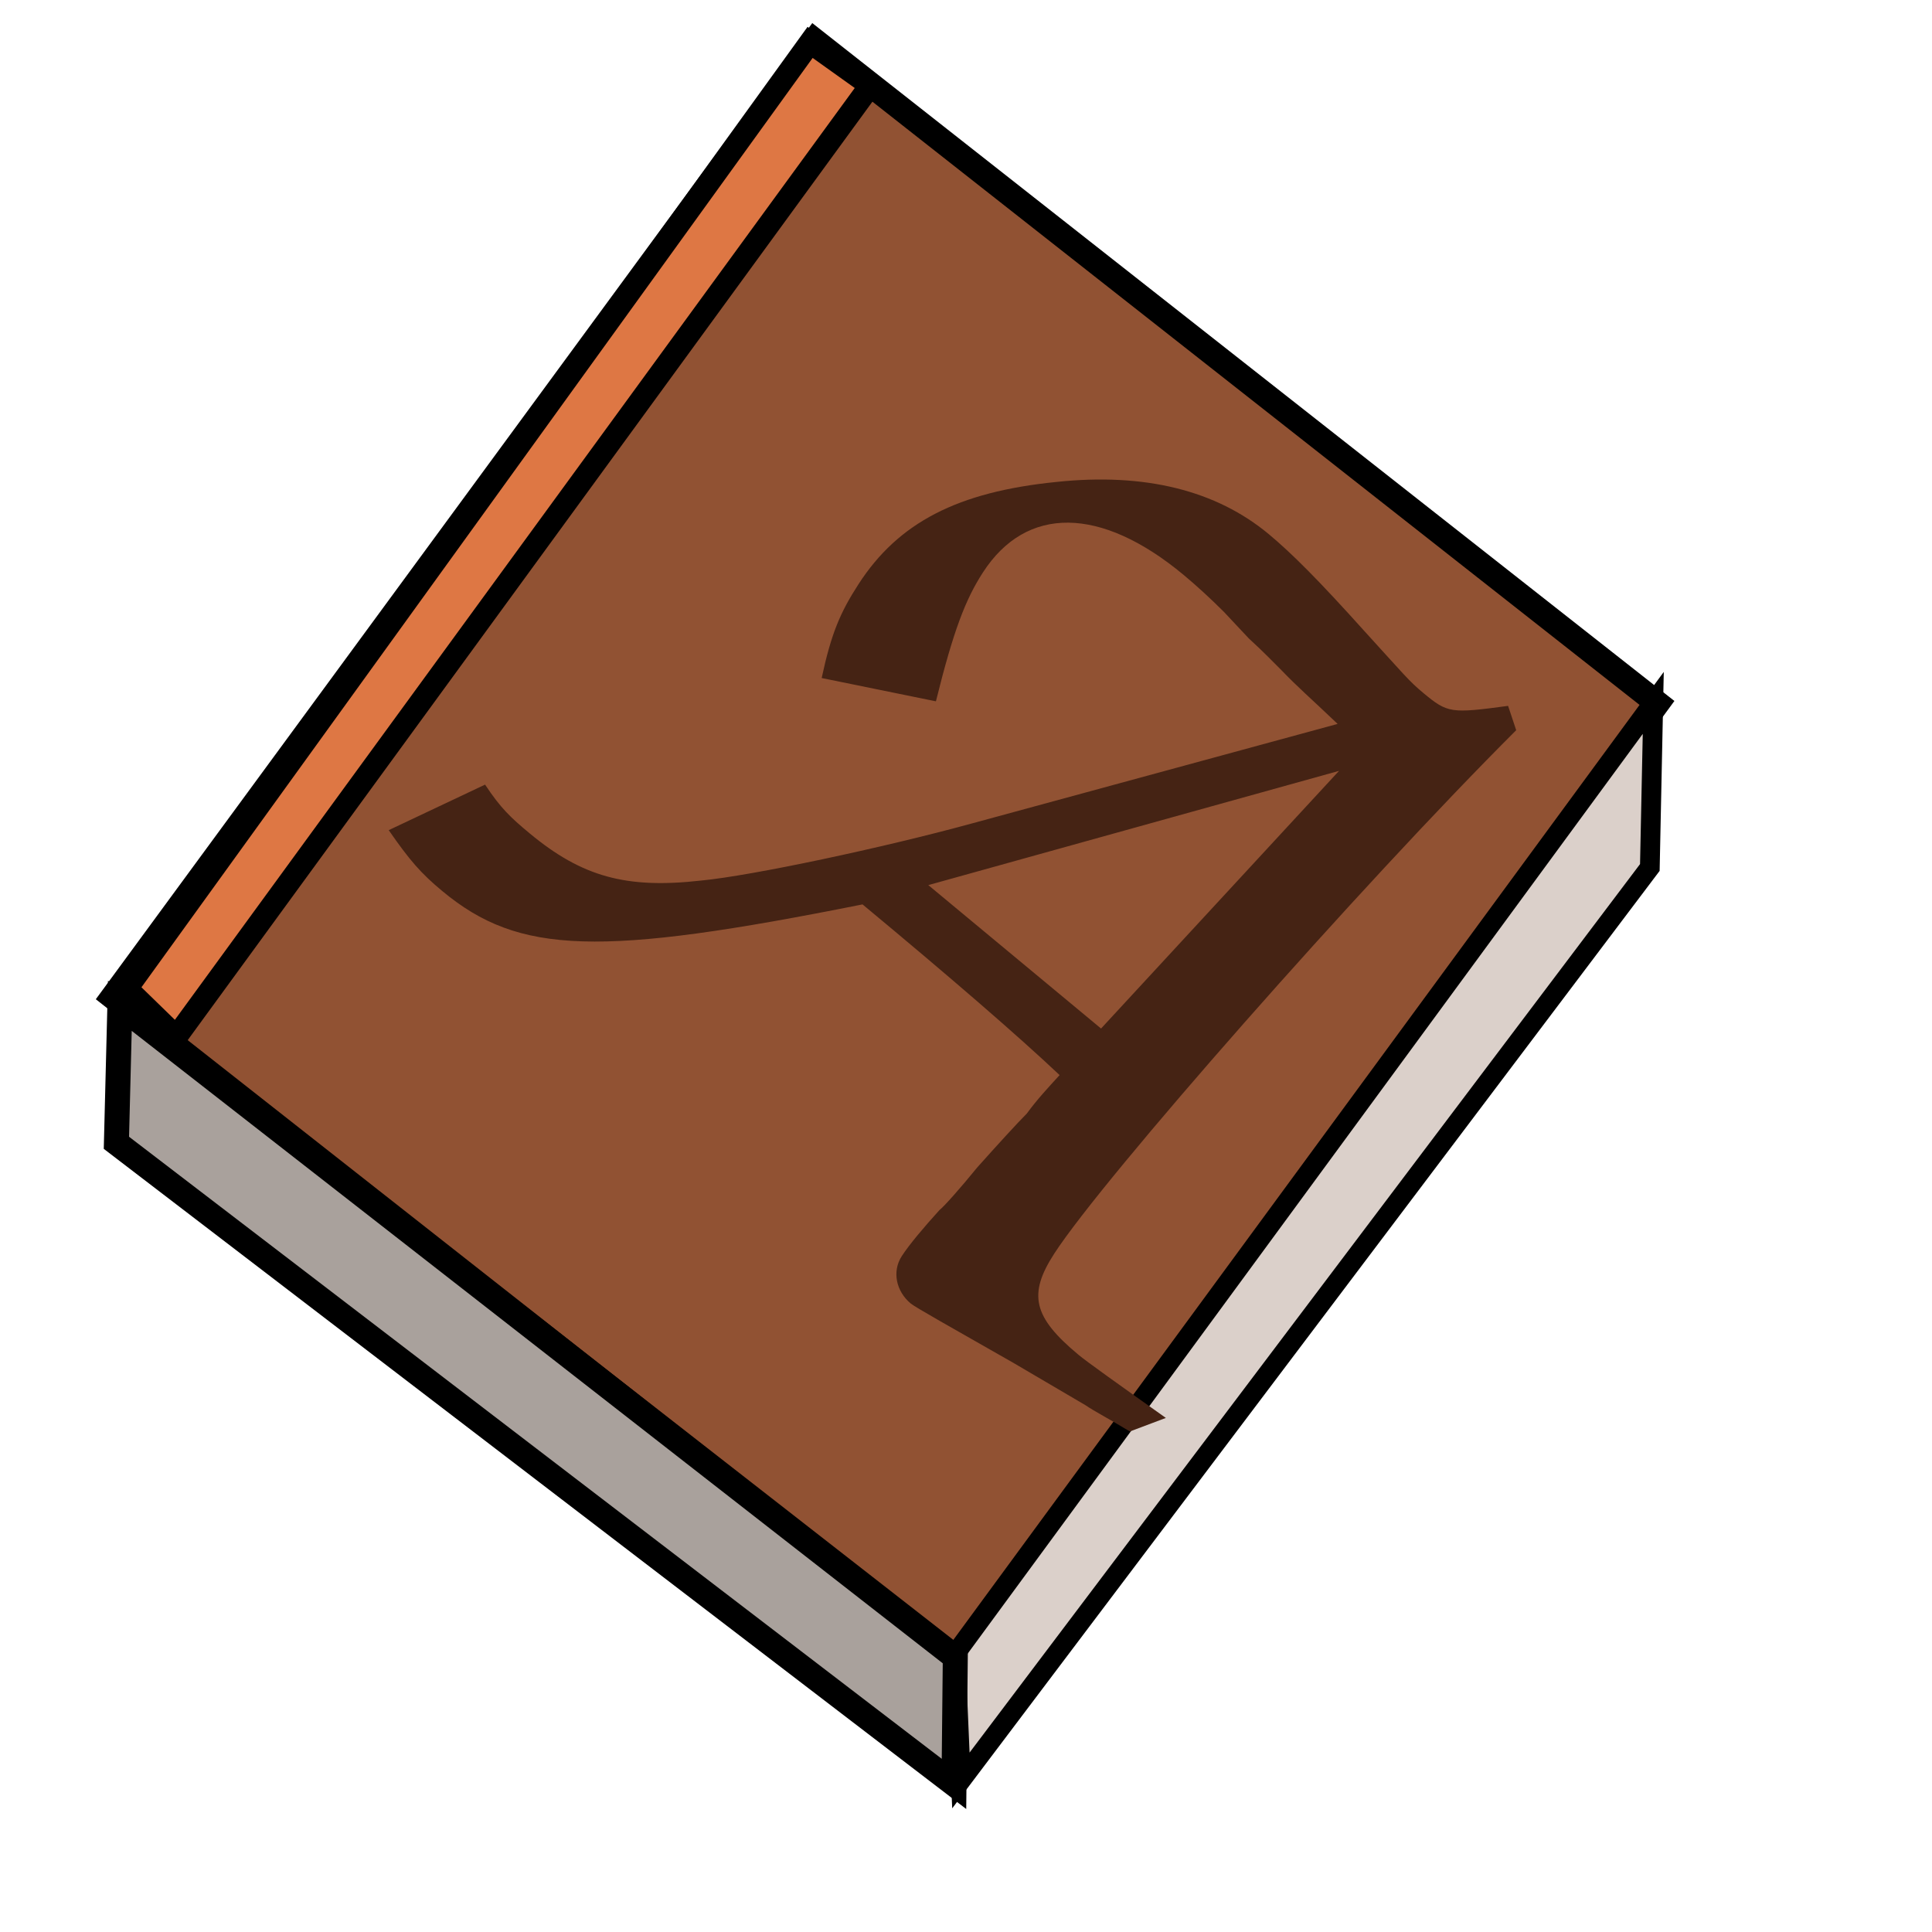
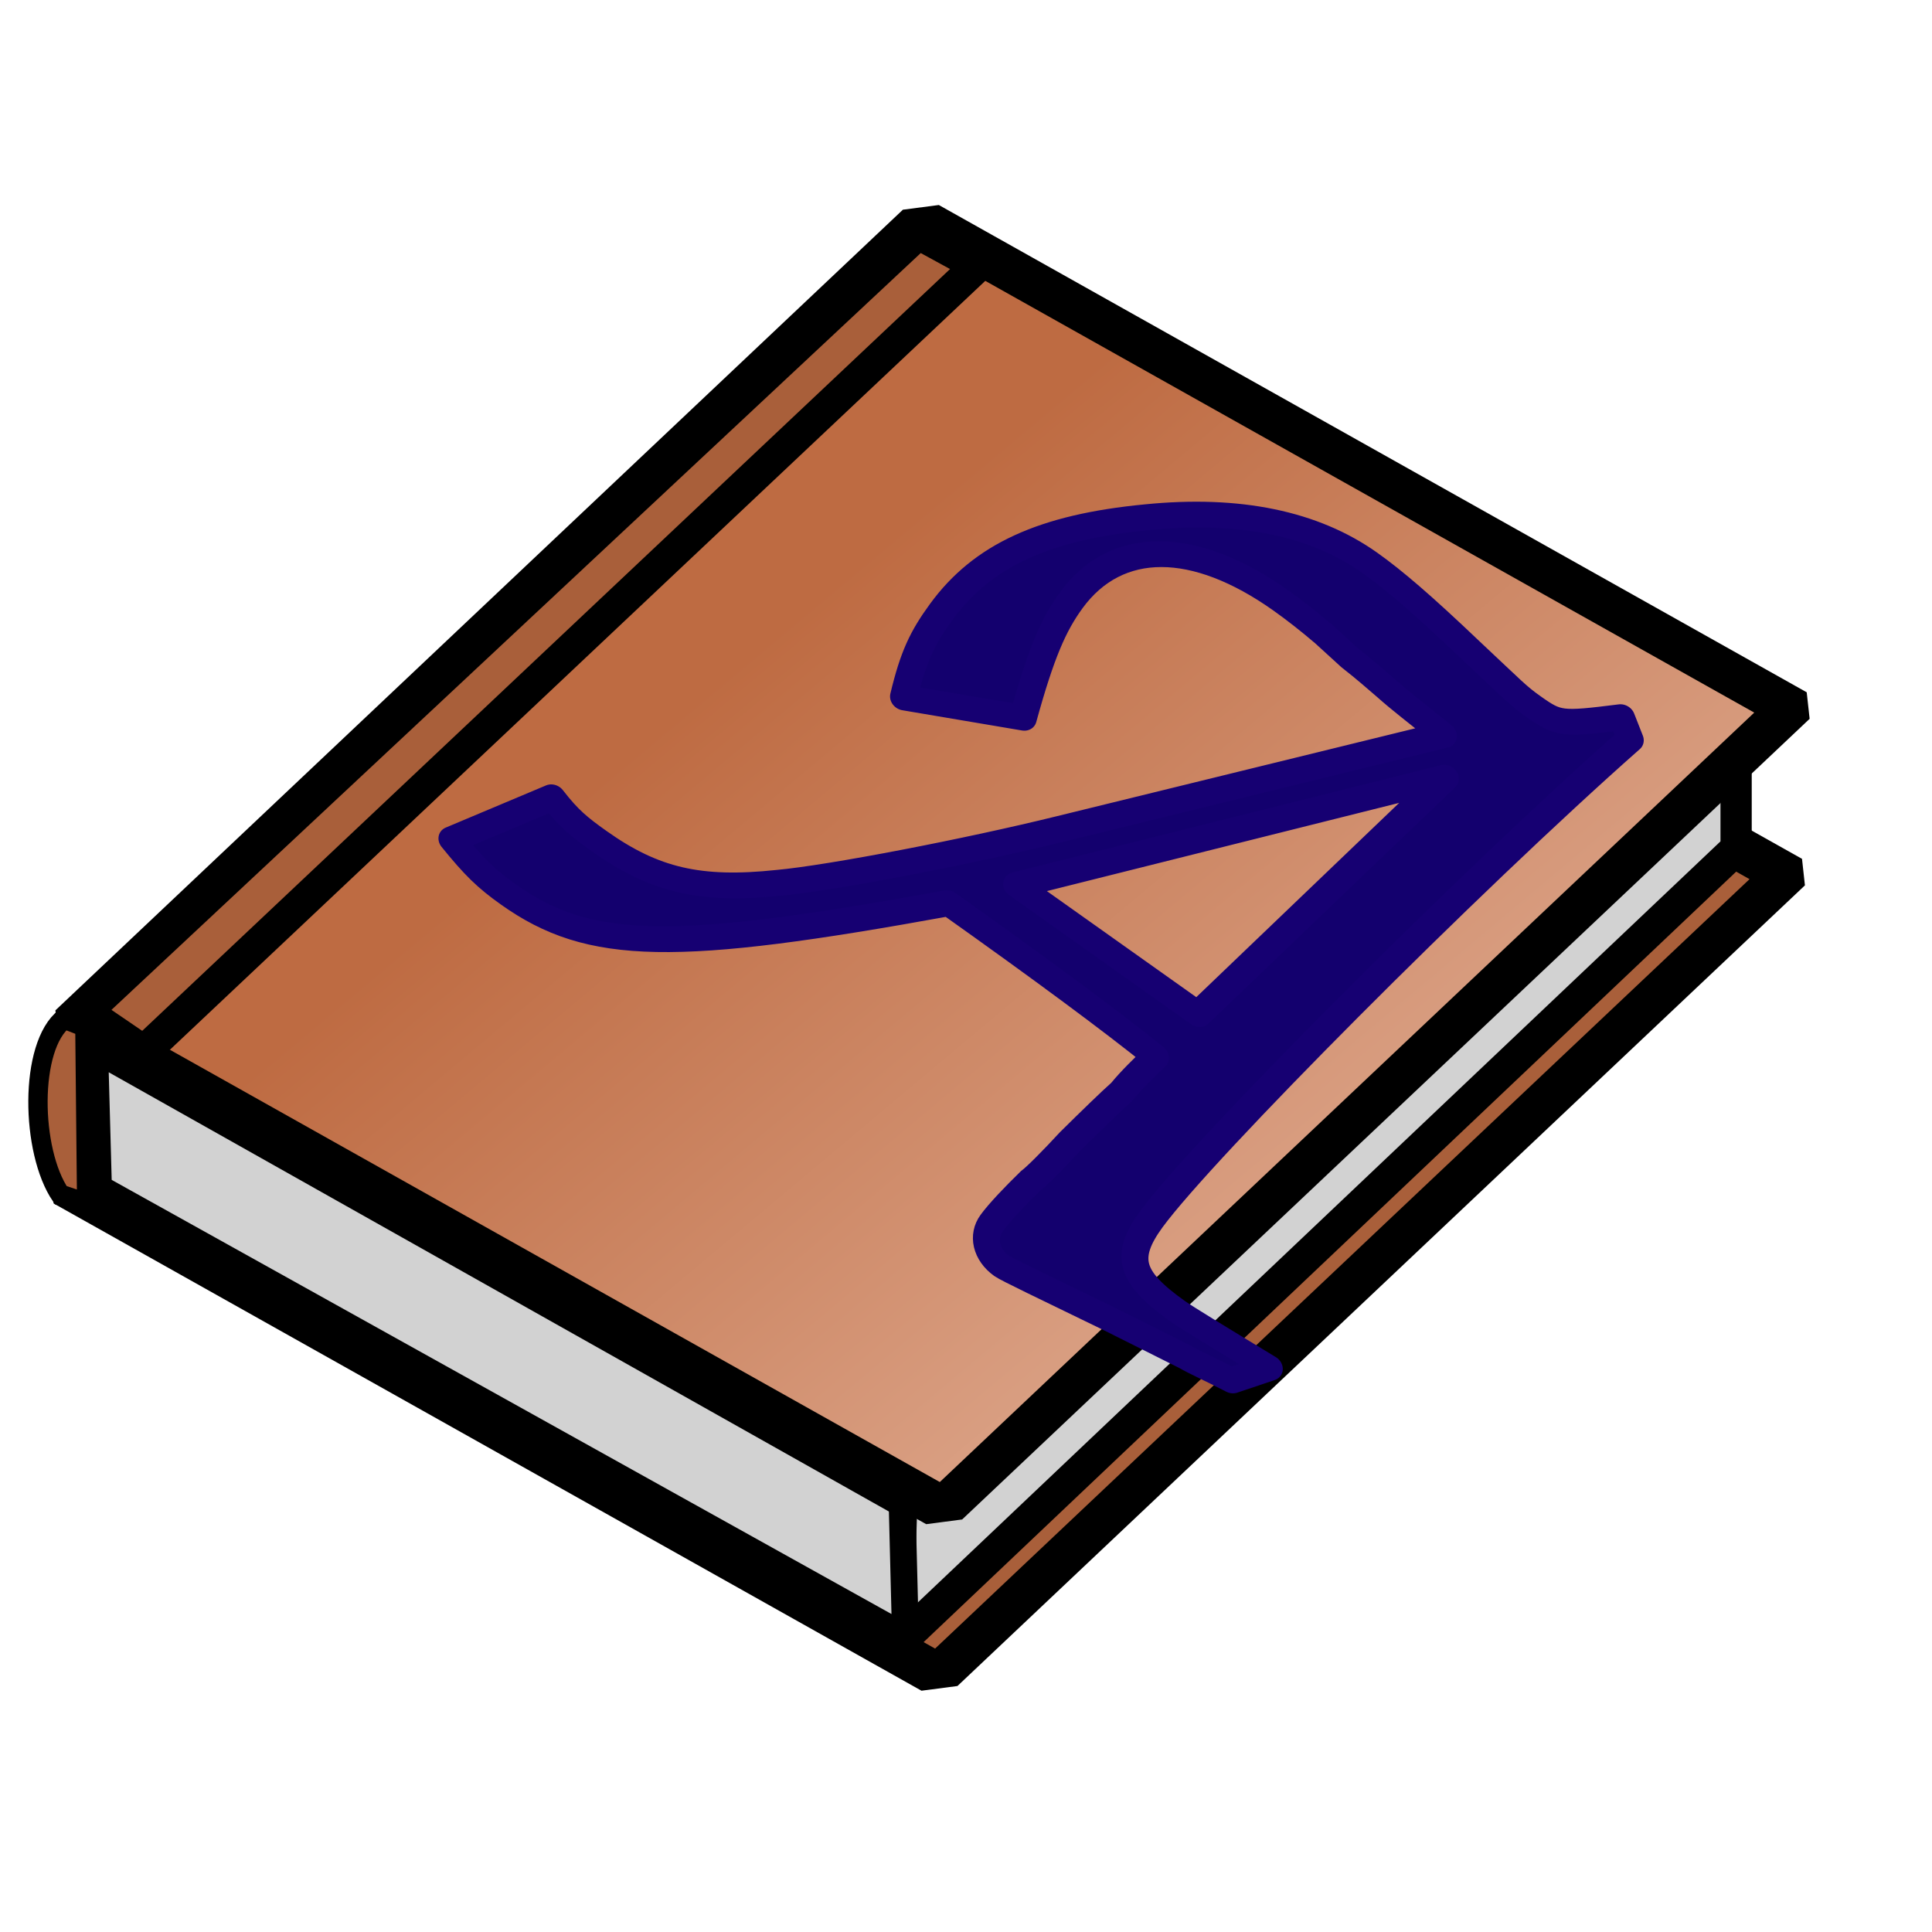
- <svg xmlns="http://www.w3.org/2000/svg" width="64pt" height="64pt" id="svg5464">
-   <defs id="defs3" />
+ <svg xmlns="http://www.w3.org/2000/svg" xmlns:xlink="http://www.w3.org/1999/xlink" width="64pt" height="64pt" id="svg5464">
+   <defs id="defs3">
+     <linearGradient id="linearGradient15493">
+       <stop style="stop-color:#be6b42;stop-opacity:1;" offset="0" id="stop15494" />
+       <stop style="stop-color:#e8bba5;stop-opacity:1;" offset="1" id="stop15495" />
+     </linearGradient>
+     <linearGradient xlink:href="#linearGradient15493" id="linearGradient16752" gradientUnits="userSpaceOnUse" gradientTransform="scale(0.935694,1.068726)" x1="121.509" y1="-20.69" x2="176.749" y2="-16.65" />
+   </defs>
  <g id="layer1">
-     <g id="g10458" transform="matrix(0.928672,0,0,0.928672,4.43773,6.515824)">
-       <rect style="fill:#915233;fill-opacity:1;stroke:#000000;stroke-width:1.172;stroke-miterlimit:4;stroke-opacity:1" id="rect5474" width="50.989" height="56.418" x="24.389" y="-25.006" transform="matrix(0.786095,0.618106,-0.591693,0.806163,0,0)" />
-       <path style="fill:#dbd0ca;fill-opacity:1;fill-rule:evenodd;stroke:#000000;stroke-width:0.938;stroke-linecap:butt;stroke-linejoin:miter;stroke-miterlimit:4;stroke-opacity:1" d="M 40.664,71.631 L 40.922,77.664 L 73.689,34.242 L 73.852,26.414 L 40.664,71.631 z " id="path6726" />
-       <path style="fill:#a9a19c;fill-opacity:1;fill-rule:evenodd;stroke:#000000;stroke-width:1.188;stroke-linecap:butt;stroke-linejoin:miter;stroke-miterlimit:4;stroke-opacity:1" d="M 40.656,71.803 L 40.594,77.828 L 0.758,47.336 L 0.922,40.82 L 40.656,71.803 z " id="path7348" />
-       <path style="fill:#de7744;fill-opacity:1;fill-rule:evenodd;stroke:#000000;stroke-width:1.062;stroke-linecap:butt;stroke-linejoin:miter;stroke-miterlimit:4;stroke-opacity:1" d="M 3.607,42.295 L 36.619,-2.951 L 33.75,-5 L 1.25,40 L 3.607,42.295 z " id="path9212" />
-       <text xml:space="preserve" style="font-size:24;font-style:italic;font-variant:normal;font-weight:normal;font-stretch:normal;fill:#452314;fill-opacity:1;stroke:none;stroke-width:1pt;stroke-linecap:butt;stroke-linejoin:miter;stroke-opacity:1;font-family:URW Chancery L;text-anchor:start;writing-mode:lr" x="23.443" y="32.295" id="text9834" transform="matrix(2.246953,1.865726,-1.502301,2.324385,7.999507,-86.85101)">
-         <tspan id="tspan9835" x="23.443" y="32.295">A</tspan>
-       </text>
-     </g>
+     <rect style="fill:#a95f3a;fill-opacity:1;fill-rule:nonzero;stroke:#000000;stroke-width:1.836;stroke-linecap:round;stroke-linejoin:bevel;stroke-miterlimit:4;stroke-dashoffset:0;stroke-opacity:1;" id="rect14866" width="40.997" height="47.087" x="110.306" y="-35.563" transform="matrix(0.935018,0.524978,-0.794948,0.751025,-90.87952,-14.09895)" />
+     <path style="fill:#d2d2d2;fill-opacity:1;fill-rule:evenodd;stroke:#000000;stroke-width:1.312;stroke-linecap:butt;stroke-linejoin:round;stroke-miterlimit:4;stroke-opacity:1;" d="M 124.118,75.594 L 124.344,68.729 L 159.344,38.729 L 159.344,44.979 L 124.118,75.594 z " id="path14868" transform="matrix(1.051567,0,0,1.147282,-90.87952,-14.09895)" />
+     <rect style="fill:url(#linearGradient16752);fill-opacity:1;fill-rule:nonzero;stroke:#000000;stroke-width:1.836;stroke-linecap:round;stroke-linejoin:bevel;stroke-miterlimit:4;stroke-dashoffset:0;stroke-opacity:1;" id="rect14867" width="40.997" height="47.087" x="105.222" y="-41.804" transform="matrix(0.935018,0.524978,-0.794948,0.751025,-90.87952,-14.09895)" />
+     <path style="fill:#d2d2d2;fill-opacity:1;fill-rule:evenodd;stroke:#000000;stroke-width:1.125;stroke-linecap:butt;stroke-linejoin:round;stroke-miterlimit:4;stroke-opacity:1;" d="M 124.456,75.358 L 124.312,70.132 L 90.399,52.632 L 90.562,58.062 L 124.456,75.358 z " id="path14869" transform="matrix(1.051567,0,0,1.147282,-90.87952,-14.09895)" />
+     <path style="fill:#a95f3a;fill-opacity:1;fill-rule:evenodd;stroke:#000000;stroke-width:0.812;stroke-linecap:butt;stroke-linejoin:miter;stroke-miterlimit:4;stroke-opacity:1;" d="M 90.064,58.632 L 89.988,51.801 L 89.133,51.498 C 87.633,52.555 87.712,56.612 88.975,58.301 L 90.064,58.632 z " id="path15491" transform="matrix(1.051567,0,0,1.147282,-90.87952,-14.09895)" />
+     <path style="fill:#a95f3a;fill-opacity:1;fill-rule:evenodd;stroke:#000000;stroke-width:1.312;stroke-linecap:butt;stroke-linejoin:miter;stroke-miterlimit:4;stroke-opacity:1;" d="M 92.459,52.787 L 127.5,22.5 L 125,21.25 L 90,51.25 L 92.459,52.787 z " id="path15492" transform="matrix(1.051567,0,0,1.147282,-90.87952,-14.09895)" />
+     <text xml:space="preserve" style="font-size:24;font-style:italic;font-variant:normal;font-weight:normal;font-stretch:normal;fill:#13006e;fill-opacity:1;stroke:#160072;stroke-width:0.453;stroke-linecap:butt;stroke-linejoin:round;stroke-miterlimit:4;stroke-opacity:1;font-family:URW Chancery L;text-anchor:start;writing-mode:lr;stroke-dasharray:none;" x="23.443" y="32.295" id="text15497" transform="matrix(2.195966,1.558987,-1.441996,1.975399,13.54046,-63.68395)">
+       <tspan id="tspan15498" x="23.443" y="32.295" style="stroke-width:0.453;stroke-miterlimit:4;stroke-dasharray:none;">A</tspan>
+     </text>
  </g>
</svg>
